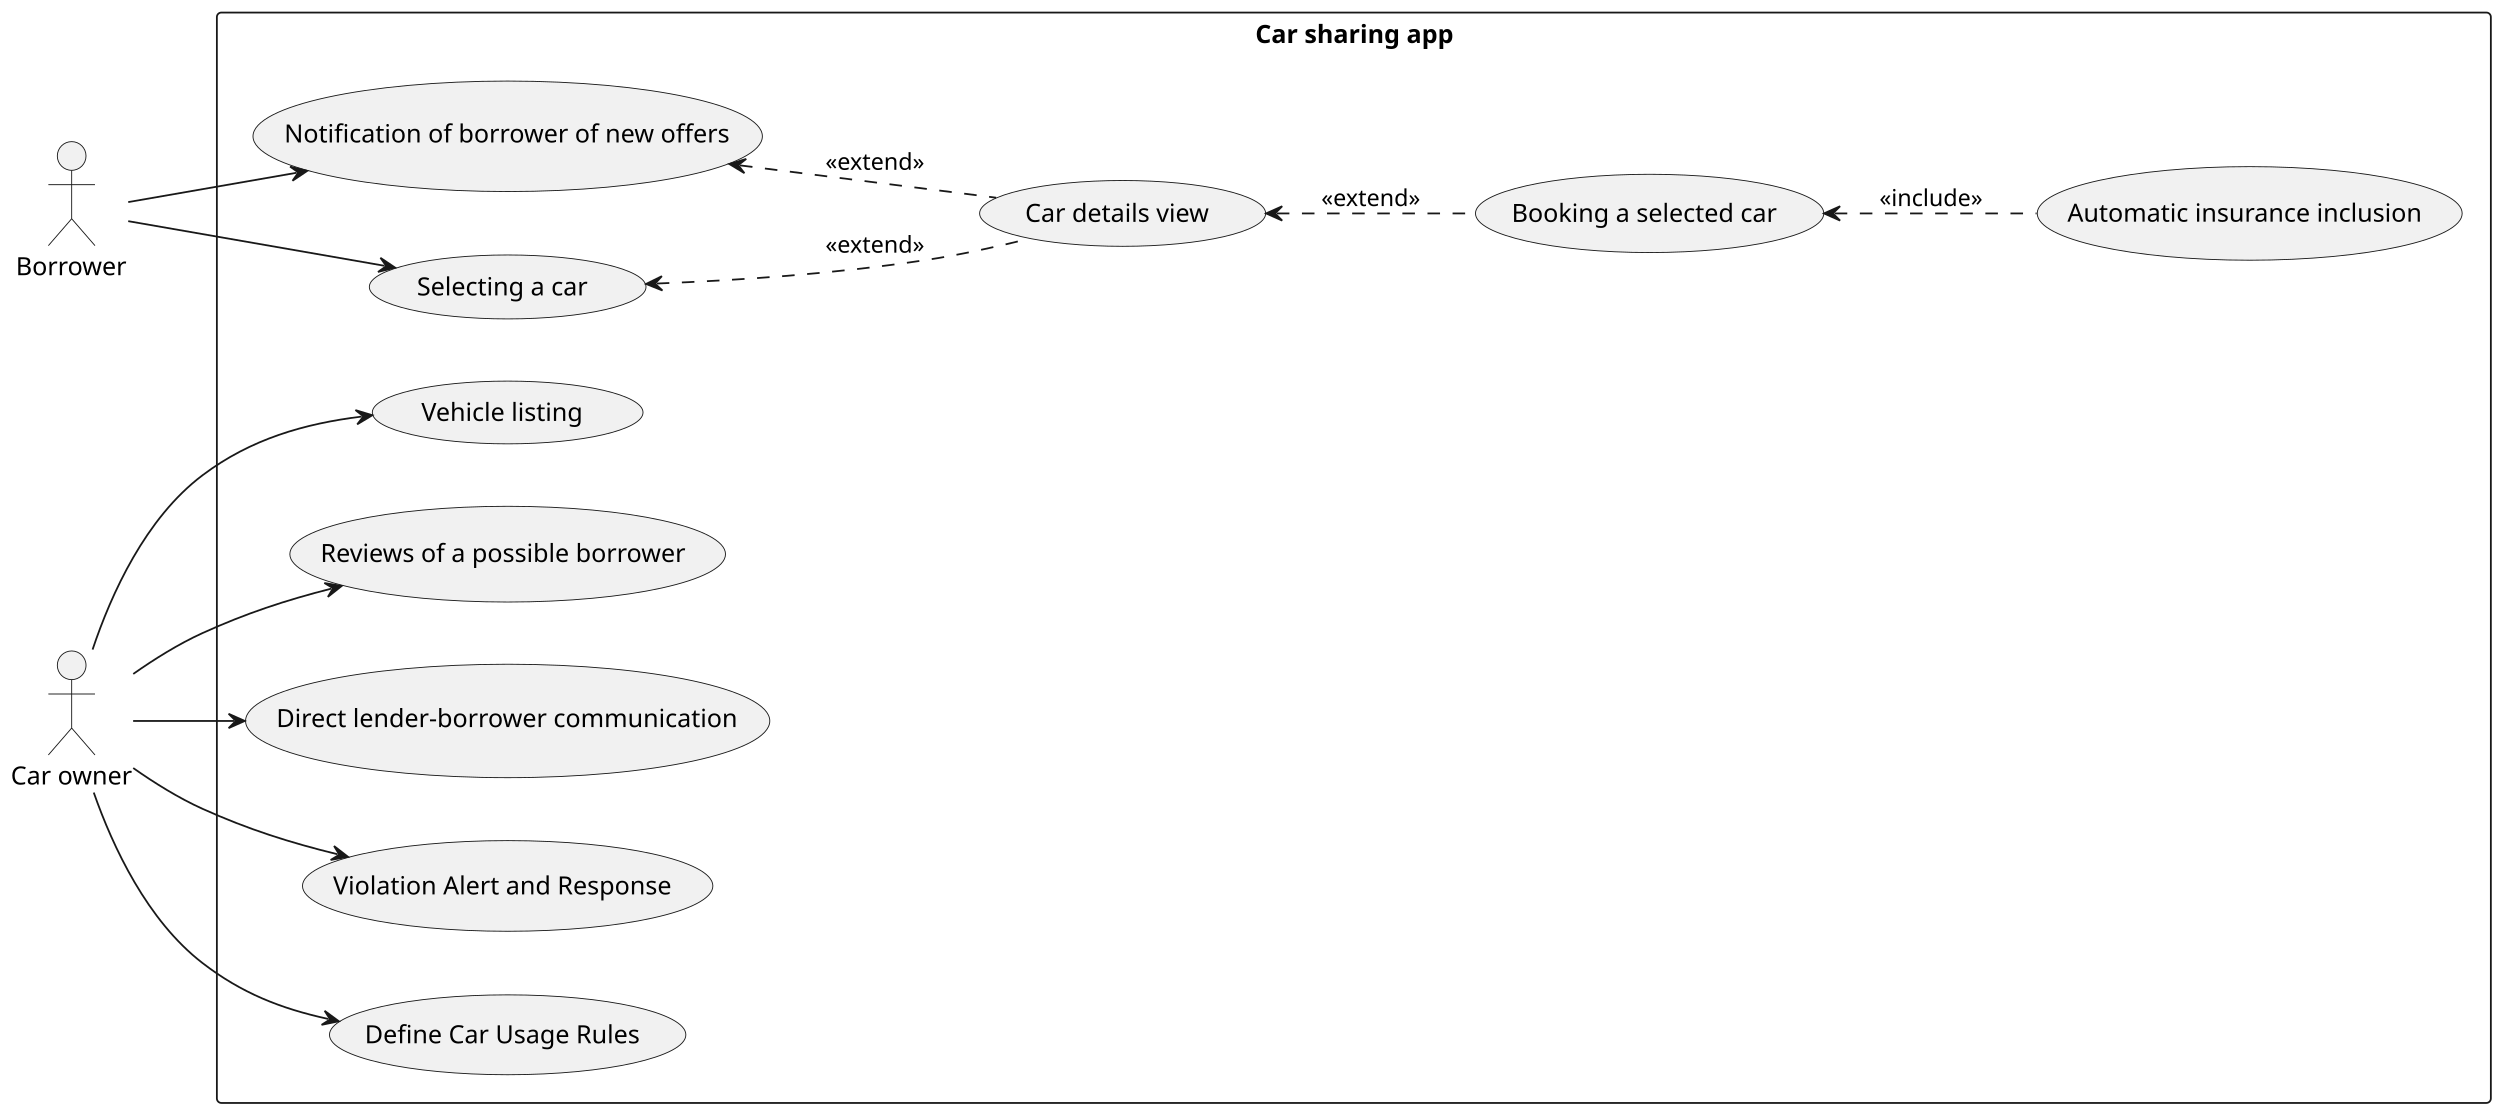
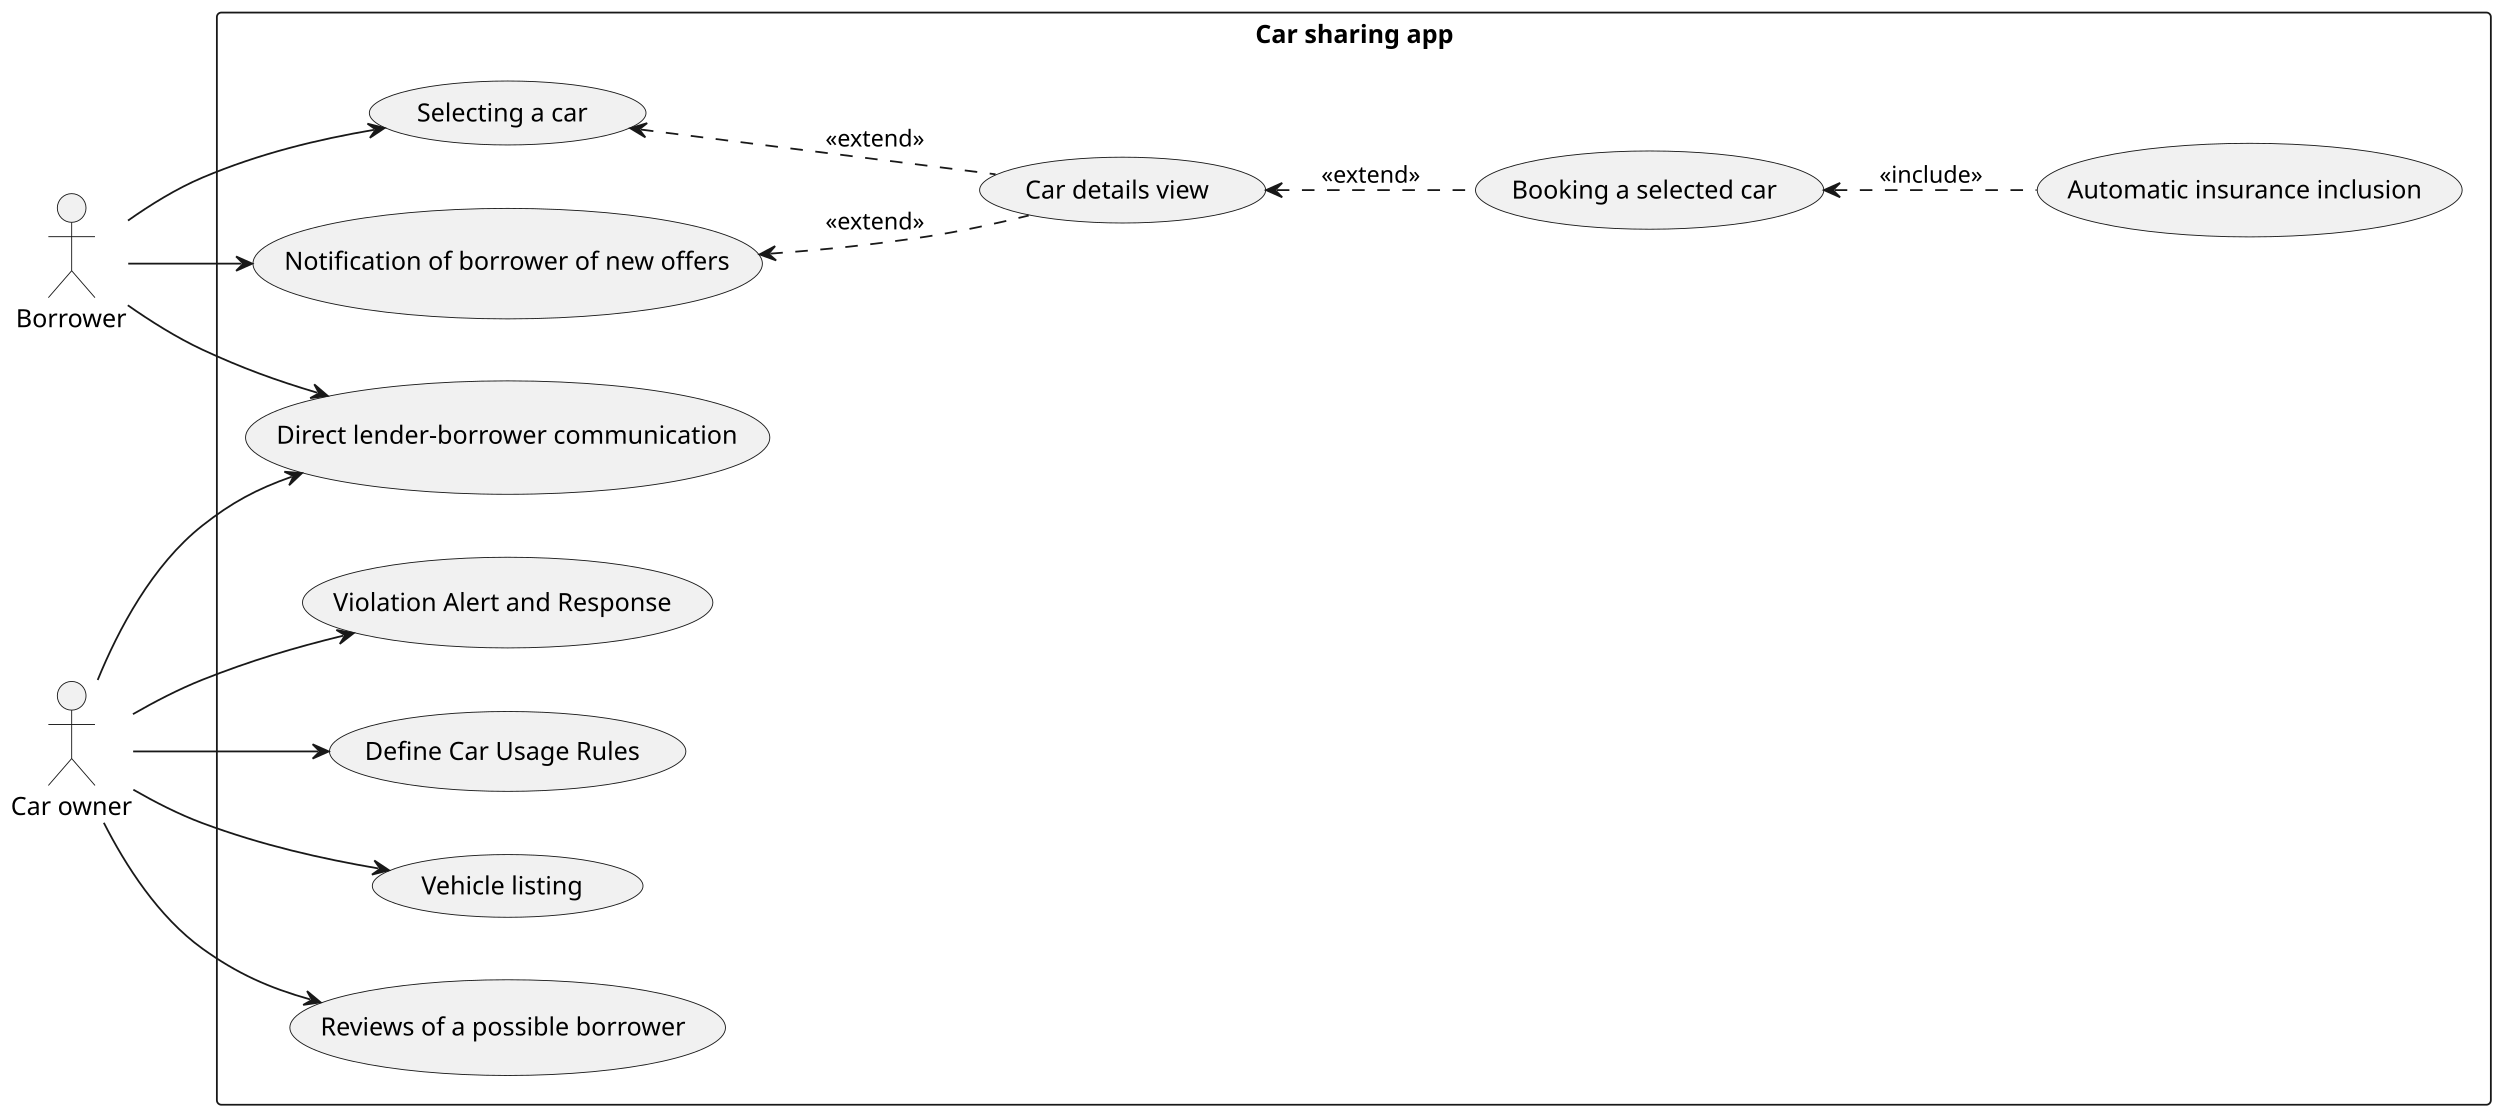
- <svg xmlns="http://www.w3.org/2000/svg" xmlns:xlink="http://www.w3.org/1999/xlink" contentStyleType="text/css" height="621px" preserveAspectRatio="none" style="width:1394px;height:621px;background:#FFFFFF;" version="1.1" viewBox="0 0 1394 621" width="1394px" zoomAndPan="magnify">
+ <svg xmlns="http://www.w3.org/2000/svg" xmlns:xlink="http://www.w3.org/1999/xlink" contentStyleType="text/css" height="622px" preserveAspectRatio="none" style="width:1394px;height:622px;background:#FFFFFF;" version="1.1" viewBox="0 0 1394 622" width="1394px" zoomAndPan="magnify">
  <defs />
  <g>
    <g id="cluster_Car sharing app">
-       <rect fill="none" height="608" rx="2.5" ry="2.5" style="stroke:#181818;stroke-width:1.0;" width="1267.97" x="120.93" y="7" />
+       <rect fill="none" height="609" rx="2.5" ry="2.5" style="stroke:#181818;stroke-width:1.0;" width="1267.97" x="120.93" y="7" />
      <text fill="#000000" font-family="sans-serif" font-size="14" font-weight="bold" lengthAdjust="spacing" textLength="109.9" x="699.965" y="23.966">Car sharing app</text>
    </g>
    <a href="https://github.com/bruzla/NSWI041/issues/12" target="_top" title="https://github.com/bruzla/NSWI041/issues/12" xlink:actuate="onRequest" xlink:href="https://github.com/bruzla/NSWI041/issues/12" xlink:show="new" xlink:title="https://github.com/bruzla/NSWI041/issues/12" xlink:type="simple">
      <g id="elem_vehicleListing">
-         <ellipse cx="283.075" cy="229.995" fill="#F1F1F1" rx="75.475" ry="17.495" style="stroke:#181818;stroke-width:0.5;" />
-         <text fill="#000000" font-family="sans-serif" font-size="14" lengthAdjust="spacing" textLength="90.286" x="234.932" y="234.728">Vehicle listing</text>
+         <ellipse cx="283.075" cy="493.995" fill="#F1F1F1" rx="75.475" ry="17.495" style="stroke:#181818;stroke-width:0.5;" />
+         <text fill="#000000" font-family="sans-serif" font-size="14" lengthAdjust="spacing" textLength="90.286" x="234.932" y="498.728">Vehicle listing</text>
      </g>
    </a>
    <a href="https://github.com/bruzla/NSWI041/issues/13" target="_top" title="https://github.com/bruzla/NSWI041/issues/13" xlink:actuate="onRequest" xlink:href="https://github.com/bruzla/NSWI041/issues/13" xlink:show="new" xlink:title="https://github.com/bruzla/NSWI041/issues/13" xlink:type="simple">
      <g id="elem_selectingCar">
-         <ellipse cx="283.079" cy="159.998" fill="#F1F1F1" rx="77.139" ry="17.828" style="stroke:#181818;stroke-width:0.5;" />
-         <text fill="#000000" font-family="sans-serif" font-size="14" lengthAdjust="spacing" textLength="95.228" x="232.466" y="164.731">Selecting a car</text>
+         <ellipse cx="283.079" cy="62.998" fill="#F1F1F1" rx="77.139" ry="17.828" style="stroke:#181818;stroke-width:0.5;" />
+         <text fill="#000000" font-family="sans-serif" font-size="14" lengthAdjust="spacing" textLength="95.228" x="232.466" y="67.731">Selecting a car</text>
      </g>
    </a>
    <a href="https://github.com/bruzla/NSWI041/issues/14" target="_top" title="https://github.com/bruzla/NSWI041/issues/14" xlink:actuate="onRequest" xlink:href="https://github.com/bruzla/NSWI041/issues/14" xlink:show="new" xlink:title="https://github.com/bruzla/NSWI041/issues/14" xlink:type="simple">
      <g id="elem_bookingSelectedCar">
-         <ellipse cx="919.841" cy="119.002" fill="#F1F1F1" rx="97.111" ry="21.822" style="stroke:#181818;stroke-width:0.5;" />
-         <text fill="#000000" font-family="sans-serif" font-size="14" lengthAdjust="spacing" textLength="147.909" x="842.887" y="123.735">Booking a selected car</text>
+         <ellipse cx="919.841" cy="106.002" fill="#F1F1F1" rx="97.111" ry="21.822" style="stroke:#181818;stroke-width:0.5;" />
+         <text fill="#000000" font-family="sans-serif" font-size="14" lengthAdjust="spacing" textLength="147.909" x="842.887" y="110.735">Booking a selected car</text>
      </g>
    </a>
    <a href="https://github.com/bruzla/NSWI041/issues/15" target="_top" title="https://github.com/bruzla/NSWI041/issues/15" xlink:actuate="onRequest" xlink:href="https://github.com/bruzla/NSWI041/issues/15" xlink:show="new" xlink:title="https://github.com/bruzla/NSWI041/issues/15" xlink:type="simple">
      <g id="elem_carDetail">
-         <ellipse cx="625.98" cy="119" fill="#F1F1F1" rx="79.75" ry="18.35" style="stroke:#181818;stroke-width:0.5;" />
-         <text fill="#000000" font-family="sans-serif" font-size="14" lengthAdjust="spacing" textLength="102.732" x="571.614" y="123.733">Car details view</text>
+         <ellipse cx="625.98" cy="106" fill="#F1F1F1" rx="79.75" ry="18.35" style="stroke:#181818;stroke-width:0.5;" />
+         <text fill="#000000" font-family="sans-serif" font-size="14" lengthAdjust="spacing" textLength="102.732" x="571.614" y="110.733">Car details view</text>
      </g>
    </a>
    <a href="https://github.com/bruzla/NSWI041/issues/17" target="_top" title="https://github.com/bruzla/NSWI041/issues/17" xlink:actuate="onRequest" xlink:href="https://github.com/bruzla/NSWI041/issues/17" xlink:show="new" xlink:title="https://github.com/bruzla/NSWI041/issues/17" xlink:type="simple">
      <g id="elem_automaticInsurance">
-         <ellipse cx="1254.432" cy="119.004" fill="#F1F1F1" rx="118.472" ry="26.094" style="stroke:#181818;stroke-width:0.5;" />
-         <text fill="#000000" font-family="sans-serif" font-size="14" lengthAdjust="spacing" textLength="197.945" x="1152.776" y="123.618">Automatic insurance inclusion</text>
+         <ellipse cx="1254.432" cy="106.004" fill="#F1F1F1" rx="118.472" ry="26.094" style="stroke:#181818;stroke-width:0.5;" />
+         <text fill="#000000" font-family="sans-serif" font-size="14" lengthAdjust="spacing" textLength="197.945" x="1152.776" y="110.618">Automatic insurance inclusion</text>
      </g>
    </a>
    <a href="https://github.com/bruzla/NSWI041/issues/16" target="_top" title="https://github.com/bruzla/NSWI041/issues/16" xlink:actuate="onRequest" xlink:href="https://github.com/bruzla/NSWI041/issues/16" xlink:show="new" xlink:title="https://github.com/bruzla/NSWI041/issues/16" xlink:type="simple">
      <g id="elem_borrowerReviews">
-         <ellipse cx="283.08" cy="309.002" fill="#F1F1F1" rx="121.46" ry="26.692" style="stroke:#181818;stroke-width:0.5;" />
-         <text fill="#000000" font-family="sans-serif" font-size="14" lengthAdjust="spacing" textLength="204.651" x="178.706" y="313.365">Reviews of a possible borrower</text>
+         <ellipse cx="283.08" cy="573.002" fill="#F1F1F1" rx="121.46" ry="26.692" style="stroke:#181818;stroke-width:0.5;" />
+         <text fill="#000000" font-family="sans-serif" font-size="14" lengthAdjust="spacing" textLength="204.651" x="178.706" y="577.365">Reviews of a possible borrower</text>
      </g>
    </a>
    <a href="https://github.com/bruzla/NSWI041/issues/18" target="_top" title="https://github.com/bruzla/NSWI041/issues/18" xlink:actuate="onRequest" xlink:href="https://github.com/bruzla/NSWI041/issues/18" xlink:show="new" xlink:title="https://github.com/bruzla/NSWI041/issues/18" xlink:type="simple">
      <g id="elem_lenderBorrowerCommunication">
-         <ellipse cx="283.082" cy="402" fill="#F1F1F1" rx="146.152" ry="31.63" style="stroke:#181818;stroke-width:0.5;" />
-         <text fill="#000000" font-family="sans-serif" font-size="14" lengthAdjust="spacing" textLength="257.963" x="154.1" y="405.432">Direct lender-borrower communication</text>
+         <ellipse cx="283.082" cy="244" fill="#F1F1F1" rx="146.152" ry="31.63" style="stroke:#181818;stroke-width:0.5;" />
+         <text fill="#000000" font-family="sans-serif" font-size="14" lengthAdjust="spacing" textLength="257.963" x="154.1" y="247.432">Direct lender-borrower communication</text>
      </g>
    </a>
    <a href="https://github.com/bruzla/NSWI041/issues/19" target="_top" title="https://github.com/bruzla/NSWI041/issues/19" xlink:actuate="onRequest" xlink:href="https://github.com/bruzla/NSWI041/issues/19" xlink:show="new" xlink:title="https://github.com/bruzla/NSWI041/issues/19" xlink:type="simple">
      <g id="elem_violationAlert">
-         <ellipse cx="283.081" cy="494.002" fill="#F1F1F1" rx="114.411" ry="25.282" style="stroke:#181818;stroke-width:0.5;" />
-         <text fill="#000000" font-family="sans-serif" font-size="14" lengthAdjust="spacing" textLength="188.705" x="185.728" y="498.735">Violation Alert and Response</text>
+         <ellipse cx="283.081" cy="336.002" fill="#F1F1F1" rx="114.411" ry="25.282" style="stroke:#181818;stroke-width:0.5;" />
+         <text fill="#000000" font-family="sans-serif" font-size="14" lengthAdjust="spacing" textLength="188.705" x="185.728" y="340.735">Violation Alert and Response</text>
      </g>
    </a>
    <a href="https://github.com/bruzla/NSWI041/issues/20" target="_top" title="https://github.com/bruzla/NSWI041/issues/20" xlink:actuate="onRequest" xlink:href="https://github.com/bruzla/NSWI041/issues/20" xlink:show="new" xlink:title="https://github.com/bruzla/NSWI041/issues/20" xlink:type="simple">
      <g id="elem_newOffersNotification">
-         <ellipse cx="283.084" cy="76.003" fill="#F1F1F1" rx="142.014" ry="30.803" style="stroke:#181818;stroke-width:0.5;" />
-         <text fill="#000000" font-family="sans-serif" font-size="14" lengthAdjust="spacing" textLength="249.171" x="158.499" y="79.435">Notification of borrower of new offers</text>
+         <ellipse cx="283.084" cy="147.003" fill="#F1F1F1" rx="142.014" ry="30.803" style="stroke:#181818;stroke-width:0.5;" />
+         <text fill="#000000" font-family="sans-serif" font-size="14" lengthAdjust="spacing" textLength="249.171" x="158.499" y="150.435">Notification of borrower of new offers</text>
      </g>
    </a>
    <a href="https://github.com/bruzla/NSWI041/issues/22" target="_top" title="https://github.com/bruzla/NSWI041/issues/22" xlink:actuate="onRequest" xlink:href="https://github.com/bruzla/NSWI041/issues/22" xlink:show="new" xlink:title="https://github.com/bruzla/NSWI041/issues/22" xlink:type="simple">
      <g id="elem_defineCarUsageRules">
-         <ellipse cx="283.076" cy="577.001" fill="#F1F1F1" rx="99.356" ry="22.271" style="stroke:#181818;stroke-width:0.5;" />
-         <text fill="#000000" font-family="sans-serif" font-size="14" lengthAdjust="spacing" textLength="153.369" x="203.392" y="581.734">Define Car Usage Rules</text>
+         <ellipse cx="283.076" cy="419.001" fill="#F1F1F1" rx="99.356" ry="22.271" style="stroke:#181818;stroke-width:0.5;" />
+         <text fill="#000000" font-family="sans-serif" font-size="14" lengthAdjust="spacing" textLength="153.369" x="203.392" y="423.734">Define Car Usage Rules</text>
      </g>
    </a>
    <g id="elem_borrower">
-       <ellipse cx="39.963" cy="86.97" fill="#F1F1F1" rx="8" ry="8" style="stroke:#181818;stroke-width:0.5;" />
-       <path d="M39.963,94.97 L39.963,121.97 M26.963,102.97 L52.963,102.97 M39.963,121.97 L26.963,136.97 M39.963,121.97 L52.963,136.97 " fill="none" style="stroke:#181818;stroke-width:0.5;" />
-       <text fill="#000000" font-family="sans-serif" font-size="14" lengthAdjust="spacing" textLength="62.286" x="8.82" y="153.436">Borrower</text>
+       <ellipse cx="39.963" cy="115.97" fill="#F1F1F1" rx="8" ry="8" style="stroke:#181818;stroke-width:0.5;" />
+       <path d="M39.963,123.97 L39.963,150.97 M26.963,131.97 L52.963,131.97 M39.963,150.97 L26.963,165.97 M39.963,150.97 L52.963,165.97 " fill="none" style="stroke:#181818;stroke-width:0.5;" />
+       <text fill="#000000" font-family="sans-serif" font-size="14" lengthAdjust="spacing" textLength="62.286" x="8.82" y="182.436">Borrower</text>
    </g>
    <g id="elem_carOwner">
-       <ellipse cx="39.964" cy="370.97" fill="#F1F1F1" rx="8" ry="8" style="stroke:#181818;stroke-width:0.5;" />
-       <path d="M39.964,378.97 L39.964,405.97 M26.964,386.97 L52.964,386.97 M39.964,405.97 L26.964,420.97 M39.964,405.97 L52.964,420.97 " fill="none" style="stroke:#181818;stroke-width:0.5;" />
-       <text fill="#000000" font-family="sans-serif" font-size="14" lengthAdjust="spacing" textLength="67.928" x="6" y="437.436">Car owner</text>
+       <ellipse cx="39.964" cy="387.97" fill="#F1F1F1" rx="8" ry="8" style="stroke:#181818;stroke-width:0.5;" />
+       <path d="M39.964,395.97 L39.964,422.97 M26.964,403.97 L52.964,403.97 M39.964,422.97 L26.964,437.97 M39.964,422.97 L52.964,437.97 " fill="none" style="stroke:#181818;stroke-width:0.5;" />
+       <text fill="#000000" font-family="sans-serif" font-size="14" lengthAdjust="spacing" textLength="67.928" x="6" y="454.436">Car owner</text>
    </g>
    <g id="link_borrower_selectingCar">
-       <path d="M71.5,123.32 C108.76,129.81 166.749,139.911 214.409,148.211 " fill="none" id="borrower-to-selectingCar" style="stroke:#181818;stroke-width:1.0;" />
-       <polygon fill="#181818" points="220.32,149.24,212.14,143.755,215.394,148.382,210.767,151.637,220.32,149.24" style="stroke:#181818;stroke-width:1.0;" />
+       <path d="M71.37,122.99 C83.68,114.3 98.4,105.13 112.93,99 C145.02,85.47 176.846,77.824 208.526,72.394 " fill="none" id="borrower-to-selectingCar" style="stroke:#181818;stroke-width:1.0;" />
+       <polygon fill="#181818" points="214.44,71.38,204.894,68.958,209.512,72.225,206.245,76.843,214.44,71.38" style="stroke:#181818;stroke-width:1.0;" />
+     </g>
+     <g id="link_borrower_lenderBorrowerCommunication">
+       <path d="M71.26,170.22 C83.67,178.91 98.49,188.29 112.93,195 C134.83,205.18 153.57,212.025 176.97,219.005 " fill="none" id="borrower-to-lenderBorrowerCommunication" style="stroke:#181818;stroke-width:1.0;" />
+       <polygon fill="#181818" points="182.72,220.72,175.239,214.314,177.929,219.291,172.952,221.981,182.72,220.72" style="stroke:#181818;stroke-width:1.0;" />
    </g>
    <g id="link_borrower_newOffersNotification">
-       <path d="M71.5,112.68 C96.91,108.25 128.799,102.699 165.389,96.329 " fill="none" id="borrower-to-newOffersNotification" style="stroke:#181818;stroke-width:1.0;" />
-       <polygon fill="#181818" points="171.3,95.3,161.747,92.903,166.374,96.158,163.119,100.784,171.3,95.3" style="stroke:#181818;stroke-width:1.0;" />
+       <path d="M71.5,147 C89.81,147 108.56,147 134.65,147 " fill="none" id="borrower-to-newOffersNotification" style="stroke:#181818;stroke-width:1.0;" />
+       <polygon fill="#181818" points="140.65,147,131.65,143,135.65,147,131.65,151,140.65,147" style="stroke:#181818;stroke-width:1.0;" />
    </g>
    <g id="link_carDetail_bookingSelectedCar">
-       <path d="M711.96,119 C747.84,119 784.6,119 822.36,119 " fill="none" id="carDetail-backto-bookingSelectedCar" style="stroke:#181818;stroke-width:1.0;stroke-dasharray:7.0,7.0;" />
-       <polygon fill="#181818" points="705.96,119,714.96,123,710.96,119,714.96,115,705.96,119" style="stroke:#181818;stroke-width:1.0;" />
-       <text fill="#000000" font-family="sans-serif" font-size="13" lengthAdjust="spacing" textLength="55.497" x="736.73" y="114.897">«extend»</text>
+       <path d="M711.96,106 C747.84,106 784.6,106 822.36,106 " fill="none" id="carDetail-backto-bookingSelectedCar" style="stroke:#181818;stroke-width:1.0;stroke-dasharray:7.0,7.0;" />
+       <polygon fill="#181818" points="705.96,106,714.96,110,710.96,106,714.96,102,705.96,106" style="stroke:#181818;stroke-width:1.0;" />
+       <text fill="#000000" font-family="sans-serif" font-size="13" lengthAdjust="spacing" textLength="55.497" x="736.73" y="101.897">«extend»</text>
    </g>
    <g id="link_selectingCar_carDetail">
-       <path d="M366.225,158.103 C411.705,156.303 464.51,152.8 516.23,145 C535.14,142.15 555.6,137.64 573.61,133.18 " fill="none" id="selectingCar-backto-carDetail" style="stroke:#181818;stroke-width:1.0;stroke-dasharray:7.0,7.0;" />
-       <polygon fill="#181818" points="360.23,158.34,369.381,161.981,365.226,158.142,369.065,153.987,360.23,158.34" style="stroke:#181818;stroke-width:1.0;" />
-       <text fill="#000000" font-family="sans-serif" font-size="13" lengthAdjust="spacing" textLength="55.497" x="460.23" y="140.897">«extend»</text>
+       <path d="M357.383,72.25 C416.273,79.67 495.52,89.67 555.13,97.19 " fill="none" id="selectingCar-backto-carDetail" style="stroke:#181818;stroke-width:1.0;stroke-dasharray:7.0,7.0;" />
+       <polygon fill="#181818" points="351.43,71.5,359.859,76.594,356.391,72.125,360.859,68.656,351.43,71.5" style="stroke:#181818;stroke-width:1.0;" />
+       <text fill="#000000" font-family="sans-serif" font-size="13" lengthAdjust="spacing" textLength="55.497" x="460.23" y="81.687">«extend»</text>
    </g>
    <g id="link_bookingSelectedCar_automaticInsurance">
-       <path d="M1023.04,119 C1060.07,119 1096.77,119 1135.6,119 " fill="none" id="bookingSelectedCar-backto-automaticInsurance" style="stroke:#181818;stroke-width:1.0;stroke-dasharray:7.0,7.0;" />
-       <polygon fill="#181818" points="1017.04,119,1026.04,123,1022.04,119,1026.04,115,1017.04,119" style="stroke:#181818;stroke-width:1.0;" />
-       <text fill="#000000" font-family="sans-serif" font-size="13" lengthAdjust="spacing" textLength="57.577" x="1047.95" y="114.897">«include»</text>
+       <path d="M1023.04,106 C1060.07,106 1096.77,106 1135.6,106 " fill="none" id="bookingSelectedCar-backto-automaticInsurance" style="stroke:#181818;stroke-width:1.0;stroke-dasharray:7.0,7.0;" />
+       <polygon fill="#181818" points="1017.04,106,1026.04,110,1022.04,106,1026.04,102,1017.04,106" style="stroke:#181818;stroke-width:1.0;" />
+       <text fill="#000000" font-family="sans-serif" font-size="13" lengthAdjust="spacing" textLength="57.577" x="1047.95" y="101.897">«include»</text>
    </g>
    <g id="link_newOffersNotification_carDetail">
-       <path d="M412.623,92.211 C462.633,98.521 512.68,104.83 555.43,110.23 " fill="none" id="newOffersNotification-backto-carDetail" style="stroke:#181818;stroke-width:1.0;stroke-dasharray:7.0,7.0;" />
-       <polygon fill="#181818" points="406.67,91.46,415.099,96.555,411.631,92.086,416.1,88.618,406.67,91.46" style="stroke:#181818;stroke-width:1.0;" />
-       <text fill="#000000" font-family="sans-serif" font-size="13" lengthAdjust="spacing" textLength="55.497" x="460.23" y="94.687">«extend»</text>
+       <path d="M429.505,141.429 C460.154,139.219 486.38,136.5 516.23,132 C535.14,129.15 555.6,124.64 573.61,120.18 " fill="none" id="newOffersNotification-backto-carDetail" style="stroke:#181818;stroke-width:1.0;stroke-dasharray:7.0,7.0;" />
+       <polygon fill="#181818" points="423.52,141.86,432.784,145.202,428.507,141.5,432.209,137.223,423.52,141.86" style="stroke:#181818;stroke-width:1.0;" />
+       <text fill="#000000" font-family="sans-serif" font-size="13" lengthAdjust="spacing" textLength="55.497" x="460.23" y="127.897">«extend»</text>
    </g>
    <g id="link_carOwner_vehicleListing">
-       <path d="M51.62,362.2 C62.08,330.97 81.17,288.92 112.93,265 C139.88,244.7 169.856,236.219 201.666,232.269 " fill="none" id="carOwner-to-vehicleListing" style="stroke:#181818;stroke-width:1.0;" />
-       <polygon fill="#181818" points="207.62,231.53,198.196,228.669,202.658,232.146,199.181,236.609,207.62,231.53" style="stroke:#181818;stroke-width:1.0;" />
+       <path d="M74.36,440.33 C86.17,447.12 99.8,454.12 112.93,459 C146.24,471.37 179.046,478.777 211.026,484.257 " fill="none" id="carOwner-to-vehicleListing" style="stroke:#181818;stroke-width:1.0;" />
+       <polygon fill="#181818" points="216.94,485.27,208.745,479.807,212.012,484.425,207.394,487.692,216.94,485.27" style="stroke:#181818;stroke-width:1.0;" />
    </g>
    <g id="link_carOwner_lenderBorrowerCommunication">
-       <path d="M74.24,402 C91.23,402 107.2,402 130.47,402 " fill="none" id="carOwner-to-lenderBorrowerCommunication" style="stroke:#181818;stroke-width:1.0;" />
-       <polygon fill="#181818" points="136.47,402,127.47,398,131.47,402,127.47,406,136.47,402" style="stroke:#181818;stroke-width:1.0;" />
+       <path d="M54.47,379.16 C65.89,351.22 84.92,315.05 112.93,293 C129.14,280.23 142.911,272.784 162.721,265.804 " fill="none" id="carOwner-to-lenderBorrowerCommunication" style="stroke:#181818;stroke-width:1.0;" />
+       <polygon fill="#181818" points="168.38,263.81,158.562,263.028,163.664,265.472,161.221,270.574,168.38,263.81" style="stroke:#181818;stroke-width:1.0;" />
    </g>
    <g id="link_carOwner_borrowerReviews">
-       <path d="M74.31,375.79 C86.01,367.56 99.58,359.06 112.93,353 C137.24,341.96 159.018,334.799 184.748,328.209 " fill="none" id="carOwner-to-borrowerReviews" style="stroke:#181818;stroke-width:1.0;" />
-       <polygon fill="#181818" points="190.56,326.72,180.849,325.078,185.716,327.961,182.834,332.828,190.56,326.72" style="stroke:#181818;stroke-width:1.0;" />
+       <path d="M57.9,458.78 C69.96,482.51 88.37,511.36 112.93,529 C132.27,542.9 149.884,550.784 173.014,557.294 " fill="none" id="carOwner-to-borrowerReviews" style="stroke:#181818;stroke-width:1.0;" />
+       <polygon fill="#181818" points="178.79,558.92,171.21,552.631,173.977,557.565,169.043,560.332,178.79,558.92" style="stroke:#181818;stroke-width:1.0;" />
    </g>
    <g id="link_carOwner_defineCarUsageRules">
-       <path d="M52.28,441.93 C63,472.47 82.11,513.25 112.93,537 C134.68,553.76 156.477,562.383 183.097,568.183 " fill="none" id="carOwner-to-defineCarUsageRules" style="stroke:#181818;stroke-width:1.0;" />
-       <polygon fill="#181818" points="188.96,569.46,181.018,563.636,184.075,568.396,179.315,571.452,188.96,569.46" style="stroke:#181818;stroke-width:1.0;" />
+       <path d="M74.24,419 C102.46,419 138.45,419 177.31,419 " fill="none" id="carOwner-to-defineCarUsageRules" style="stroke:#181818;stroke-width:1.0;" />
+       <polygon fill="#181818" points="183.31,419,174.31,415,178.31,419,174.31,423,183.31,419" style="stroke:#181818;stroke-width:1.0;" />
    </g>
    <g id="link_carOwner_violationAlert">
-       <path d="M74.29,428.26 C85.99,436.48 99.56,444.98 112.93,451 C138.34,462.45 161.512,469.803 188.232,476.344 " fill="none" id="carOwner-to-violationAlert" style="stroke:#181818;stroke-width:1.0;" />
-       <polygon fill="#181818" points="194.06,477.77,186.269,471.745,189.203,476.581,184.367,479.516,194.06,477.77" style="stroke:#181818;stroke-width:1.0;" />
+       <path d="M74.13,398.21 C86.03,391.39 99.78,384.22 112.93,379 C139.68,368.37 164.041,361.134 191.431,354.444 " fill="none" id="carOwner-to-violationAlert" style="stroke:#181818;stroke-width:1.0;" />
+       <polygon fill="#181818" points="197.26,353.02,187.568,351.27,192.403,354.206,189.466,359.041,197.26,353.02" style="stroke:#181818;stroke-width:1.0;" />
    </g>
  </g>
</svg>
